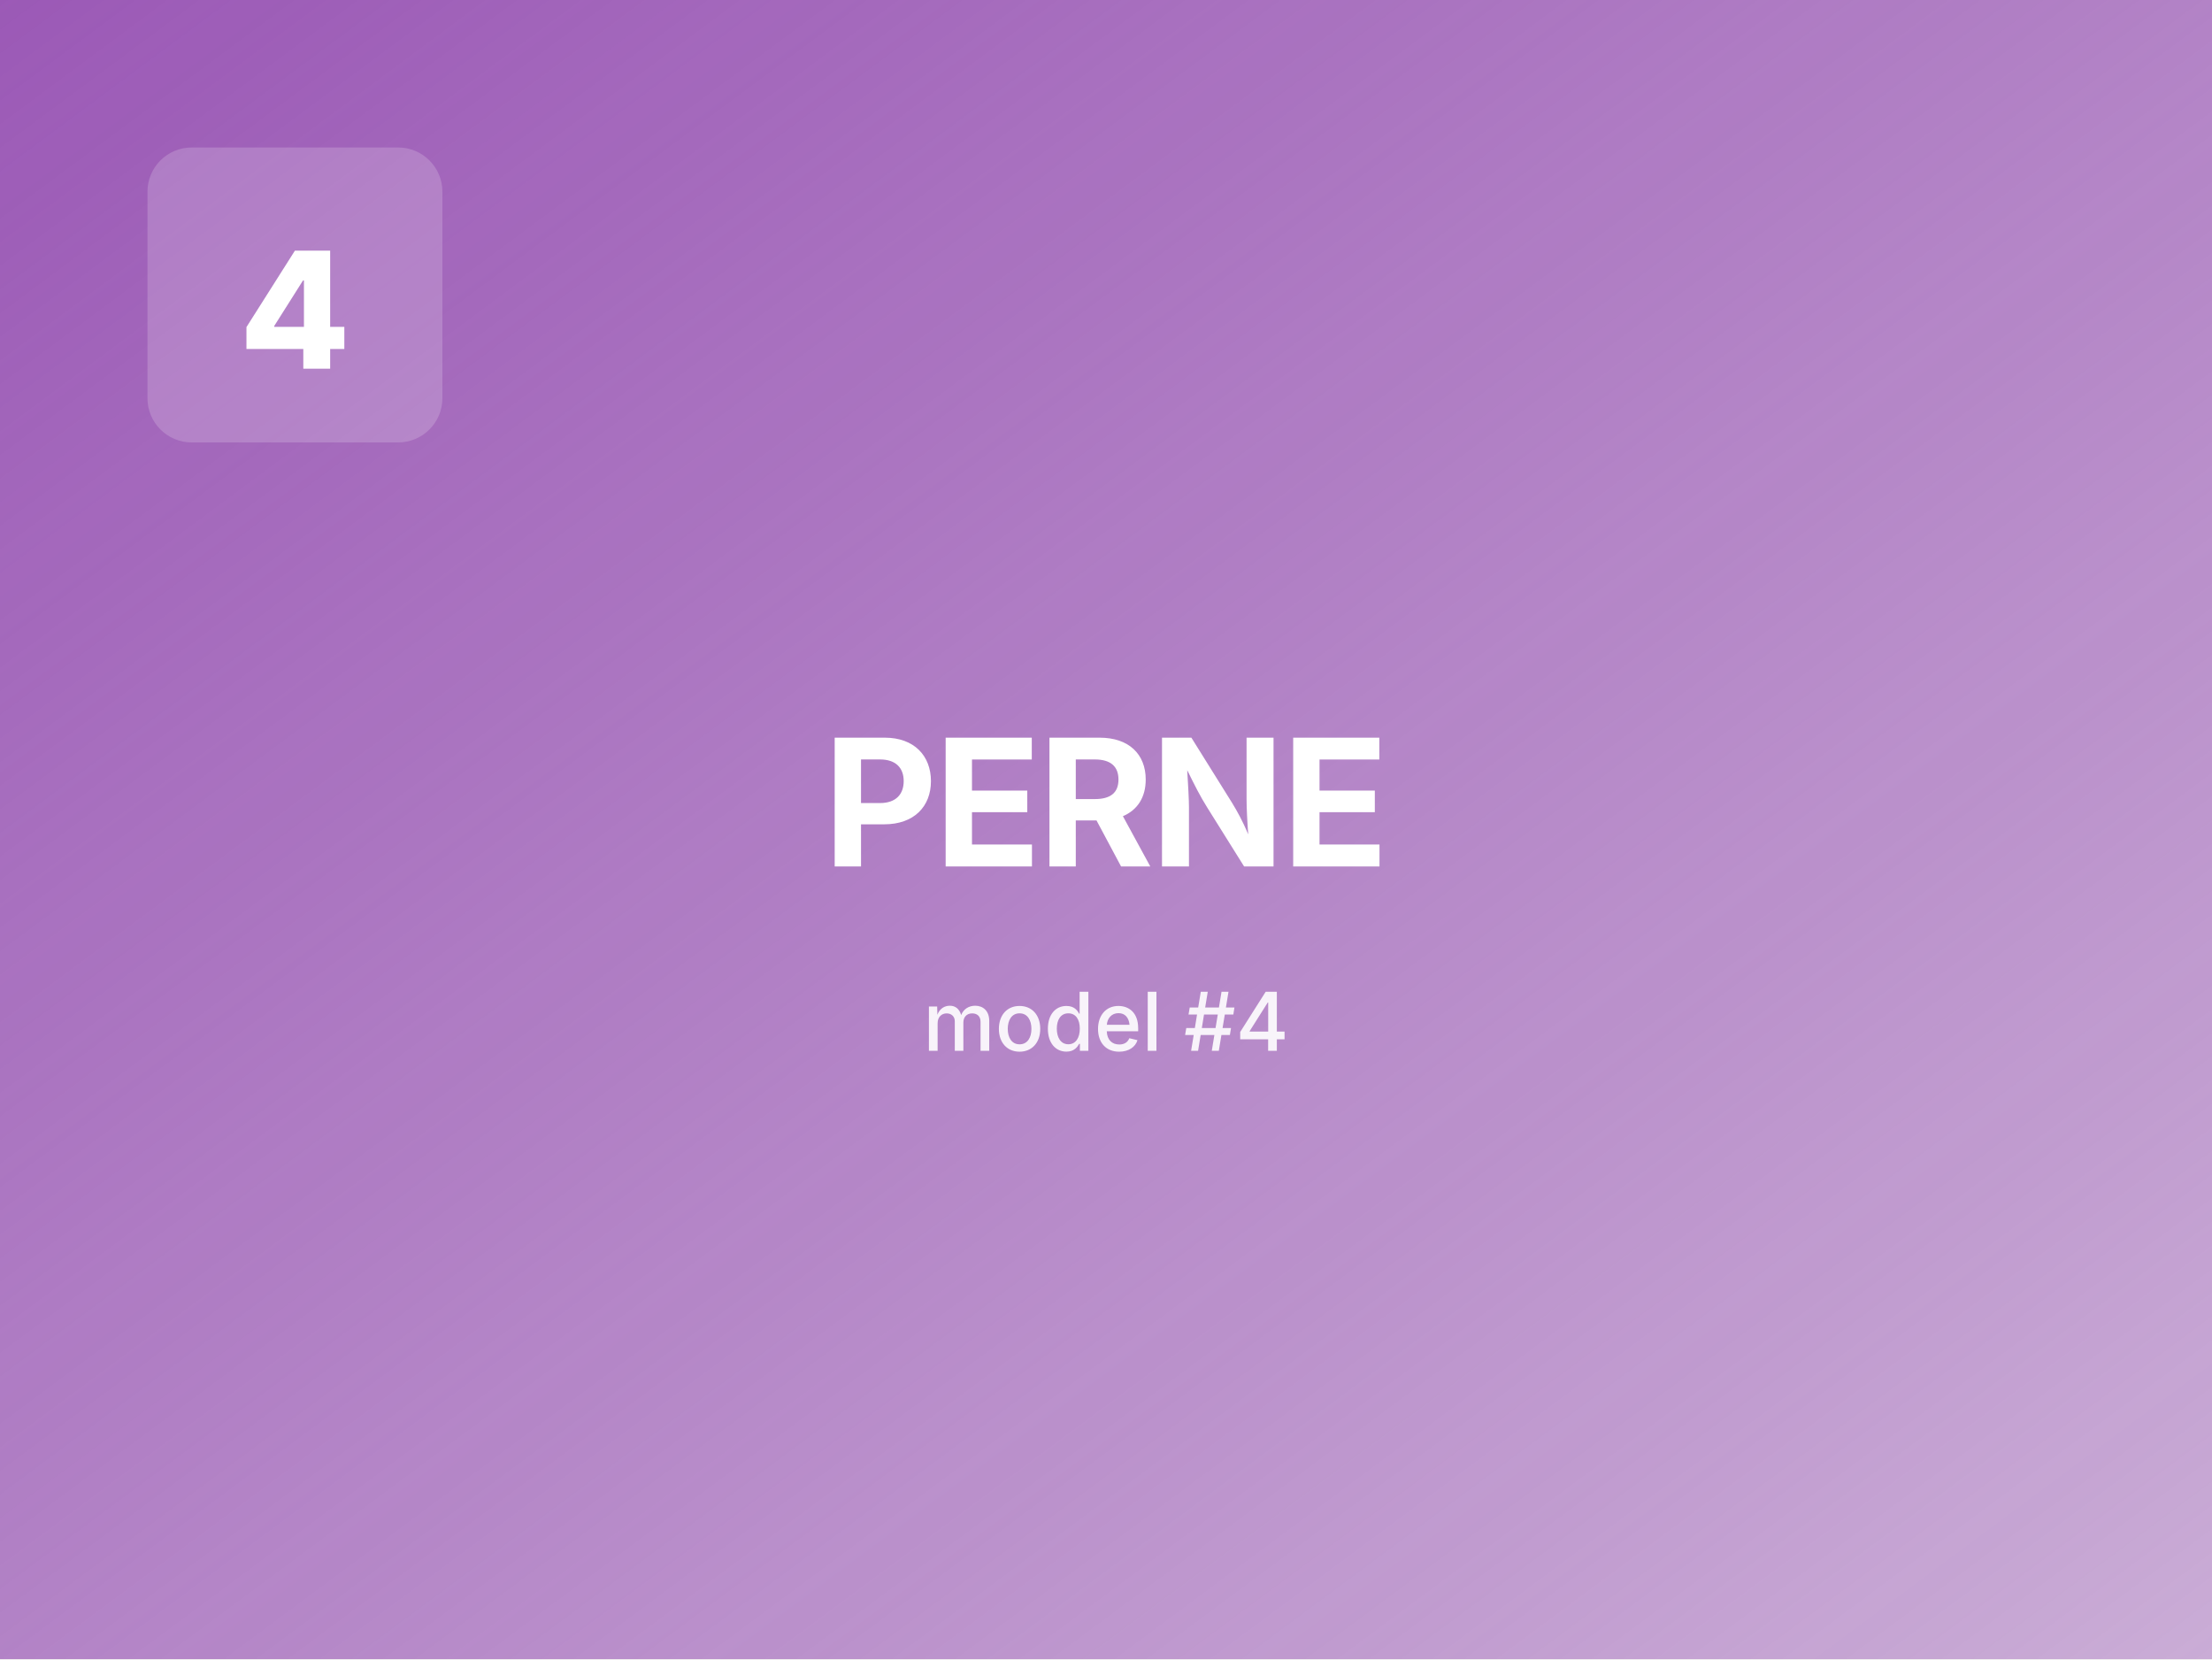
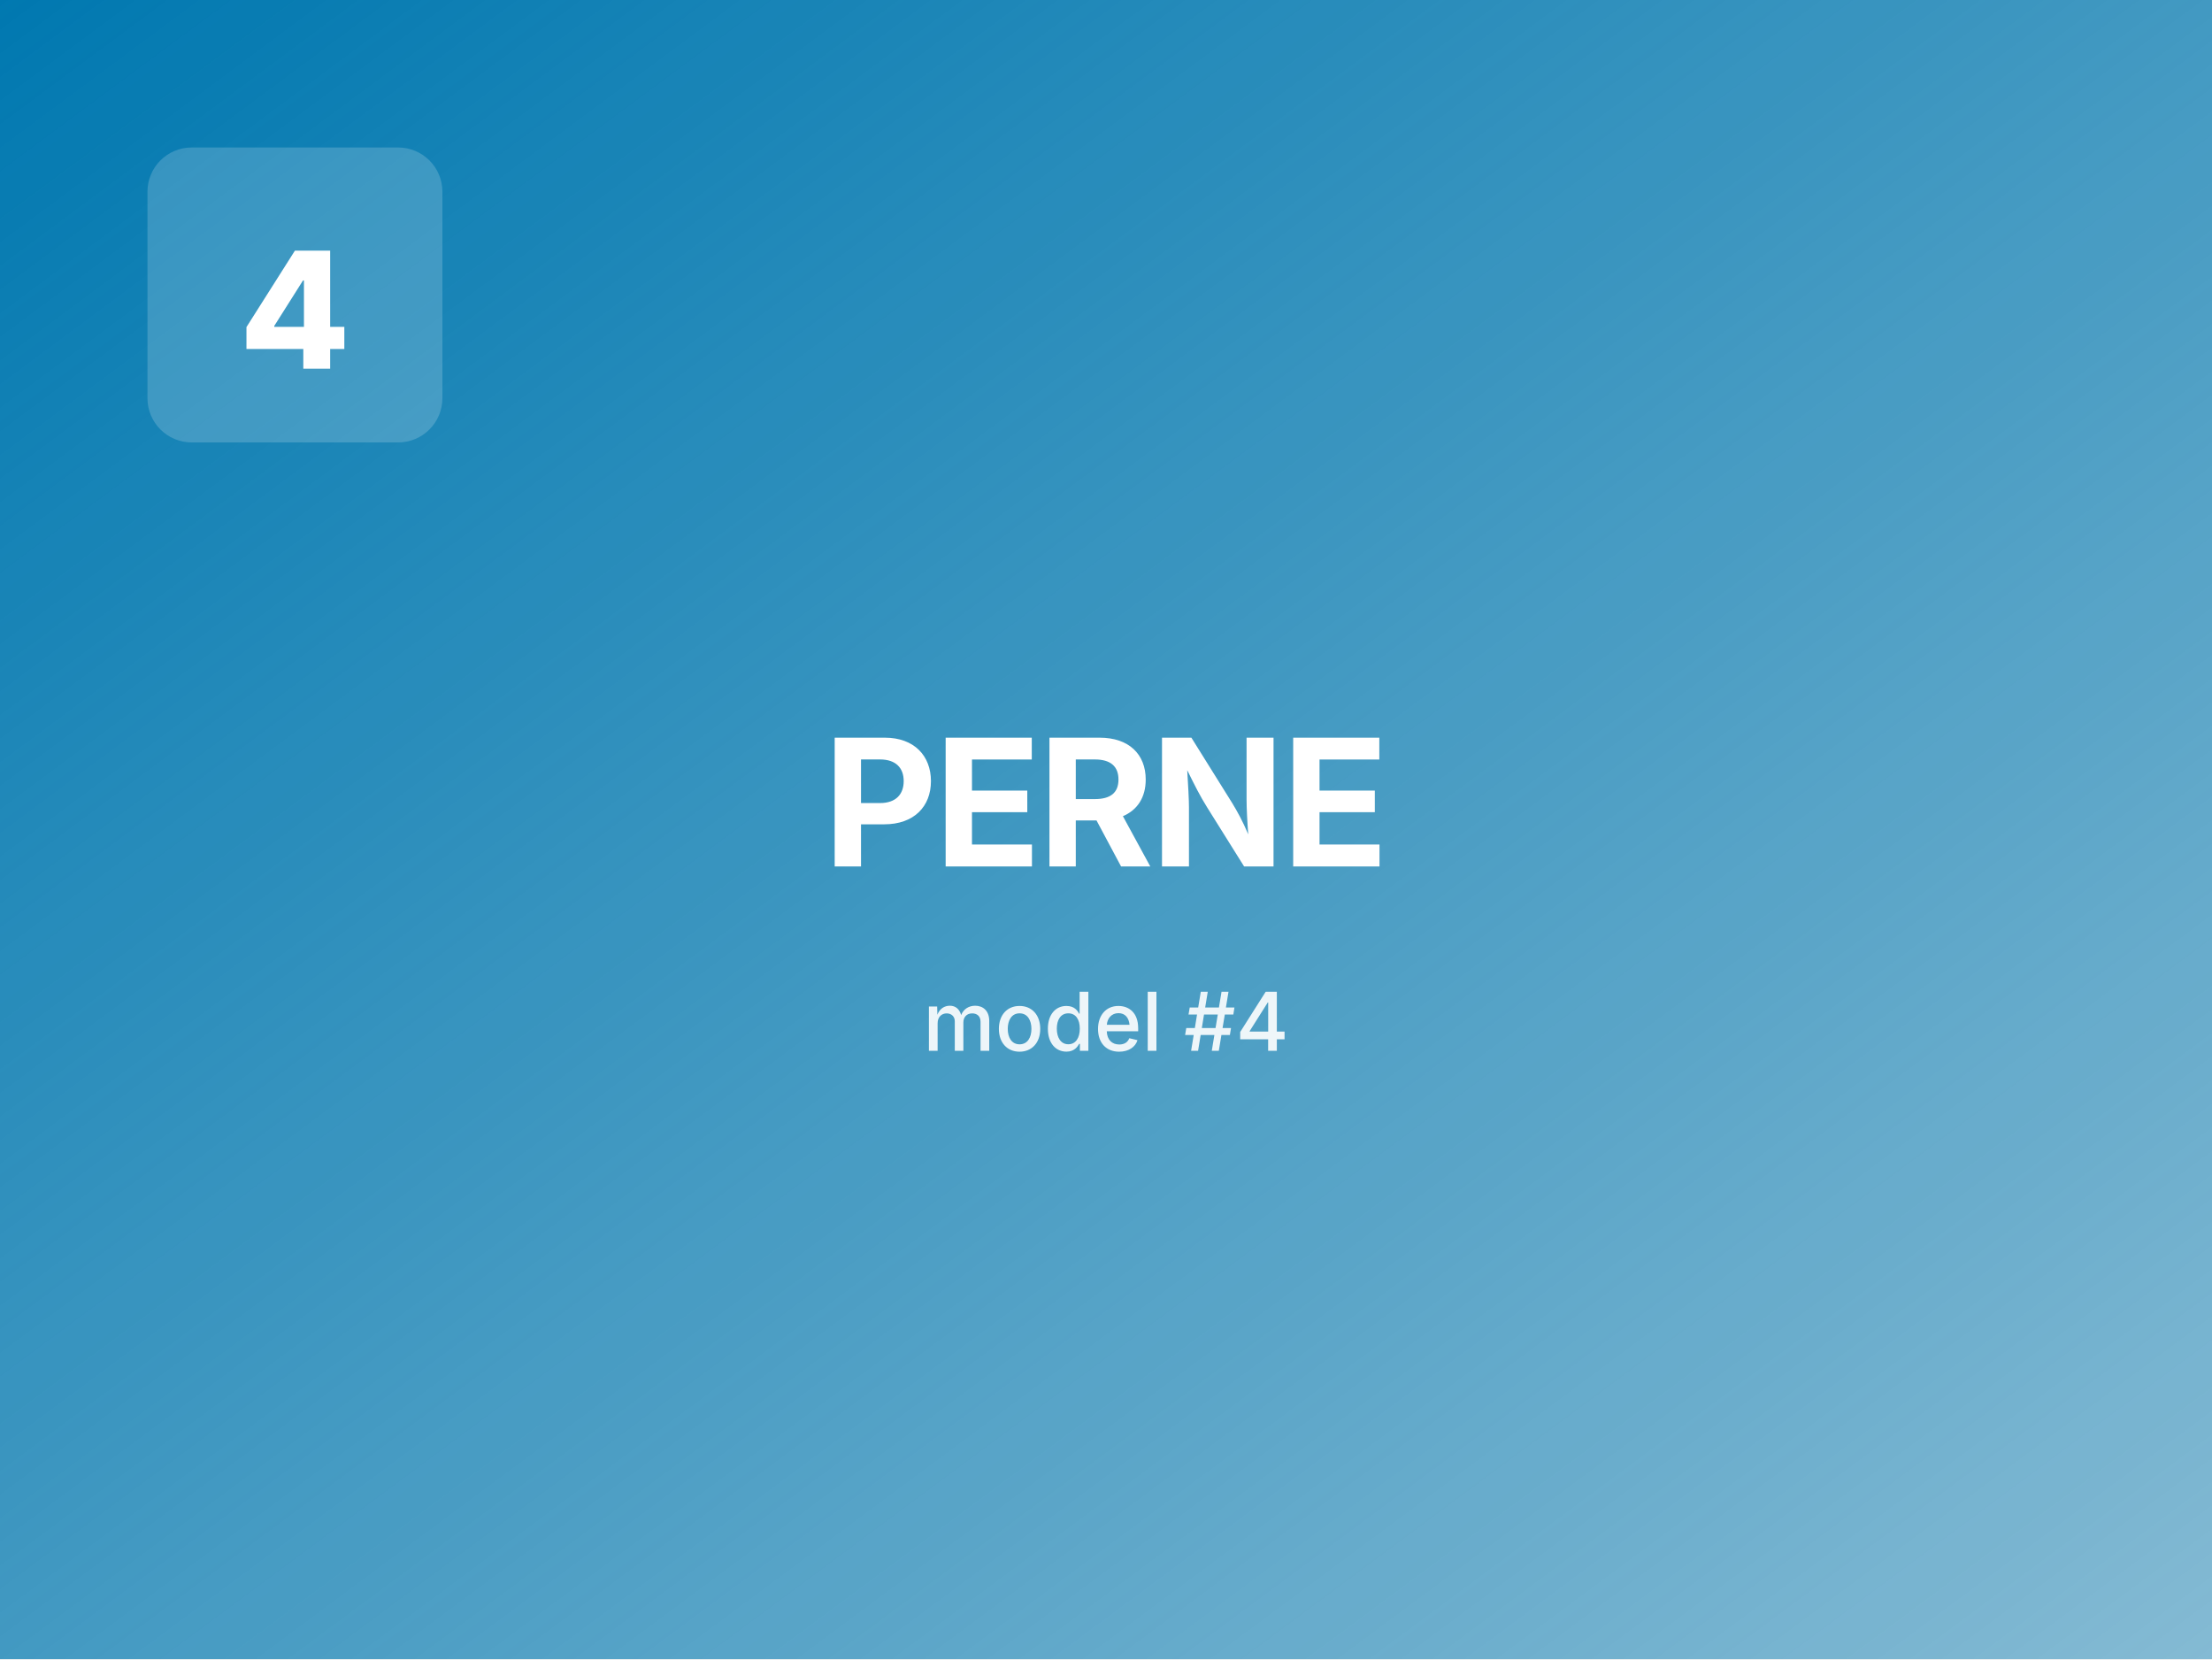
<svg xmlns="http://www.w3.org/2000/svg" viewBox="0 0 600 450" width="600" height="450">
  <defs>
    <linearGradient id="gp-perne-4" x1="0%" y1="0%" x2="100%" y2="100%">
-       <stop offset="0%" stop-color="#9b59b6" stop-opacity="1" />
-       <stop offset="100%" stop-color="#9b59b6" stop-opacity="0.45" />
+       <stop offset="0%" stop-color="#0078B0" stop-opacity="1" />
+       <stop offset="100%" stop-color="#0078B0" stop-opacity="0.45" />
    </linearGradient>
  </defs>
  <rect width="600" height="450" fill="url(#gp-perne-4)" />
  <rect x="40" y="40" width="80" height="80" rx="12" fill="#fff" fill-opacity="0.18" />
  <text x="80" y="100" font-family="Inter, system-ui, sans-serif" font-size="44" font-weight="800" fill="#fff" text-anchor="middle">4</text>
  <text x="300" y="235" font-family="Inter, system-ui, sans-serif" font-size="48" font-weight="700" fill="#fff" text-anchor="middle" letter-spacing="-1">PERNE</text>
  <text x="300" y="285" font-family="Inter, system-ui, sans-serif" font-size="22" font-weight="500" fill="#fff" fill-opacity="0.9" text-anchor="middle">model #4</text>
</svg>
